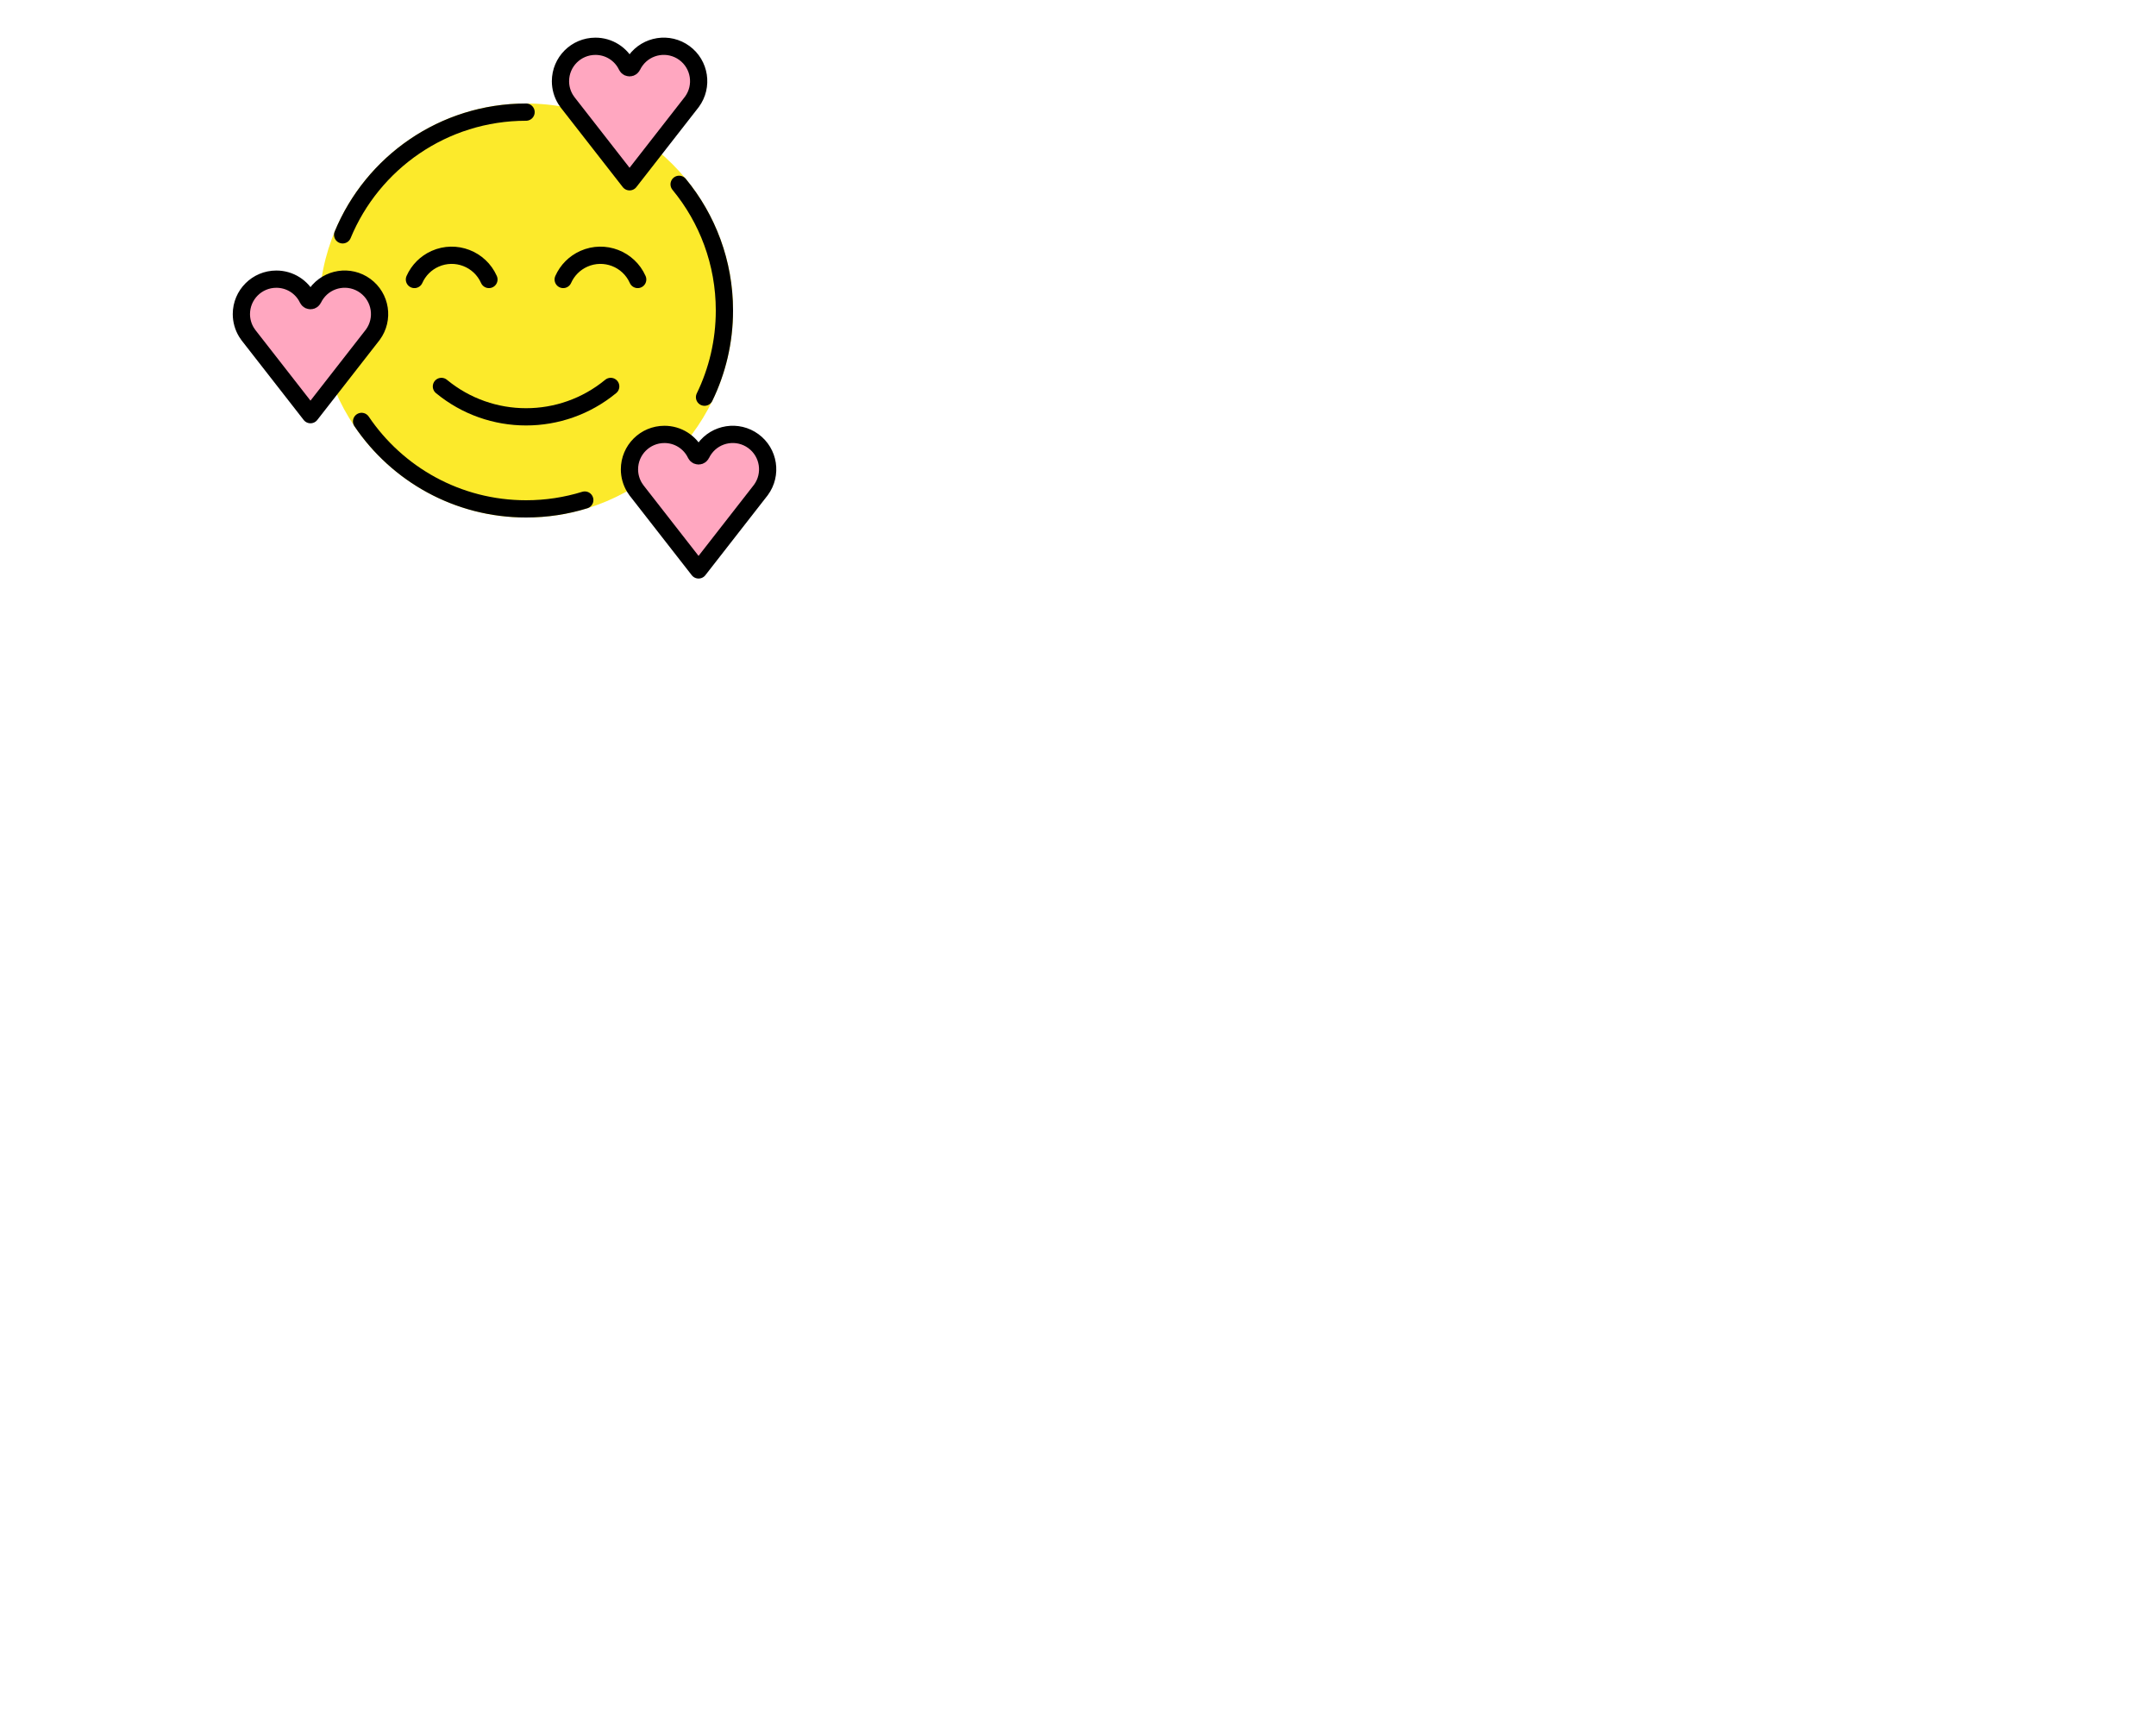
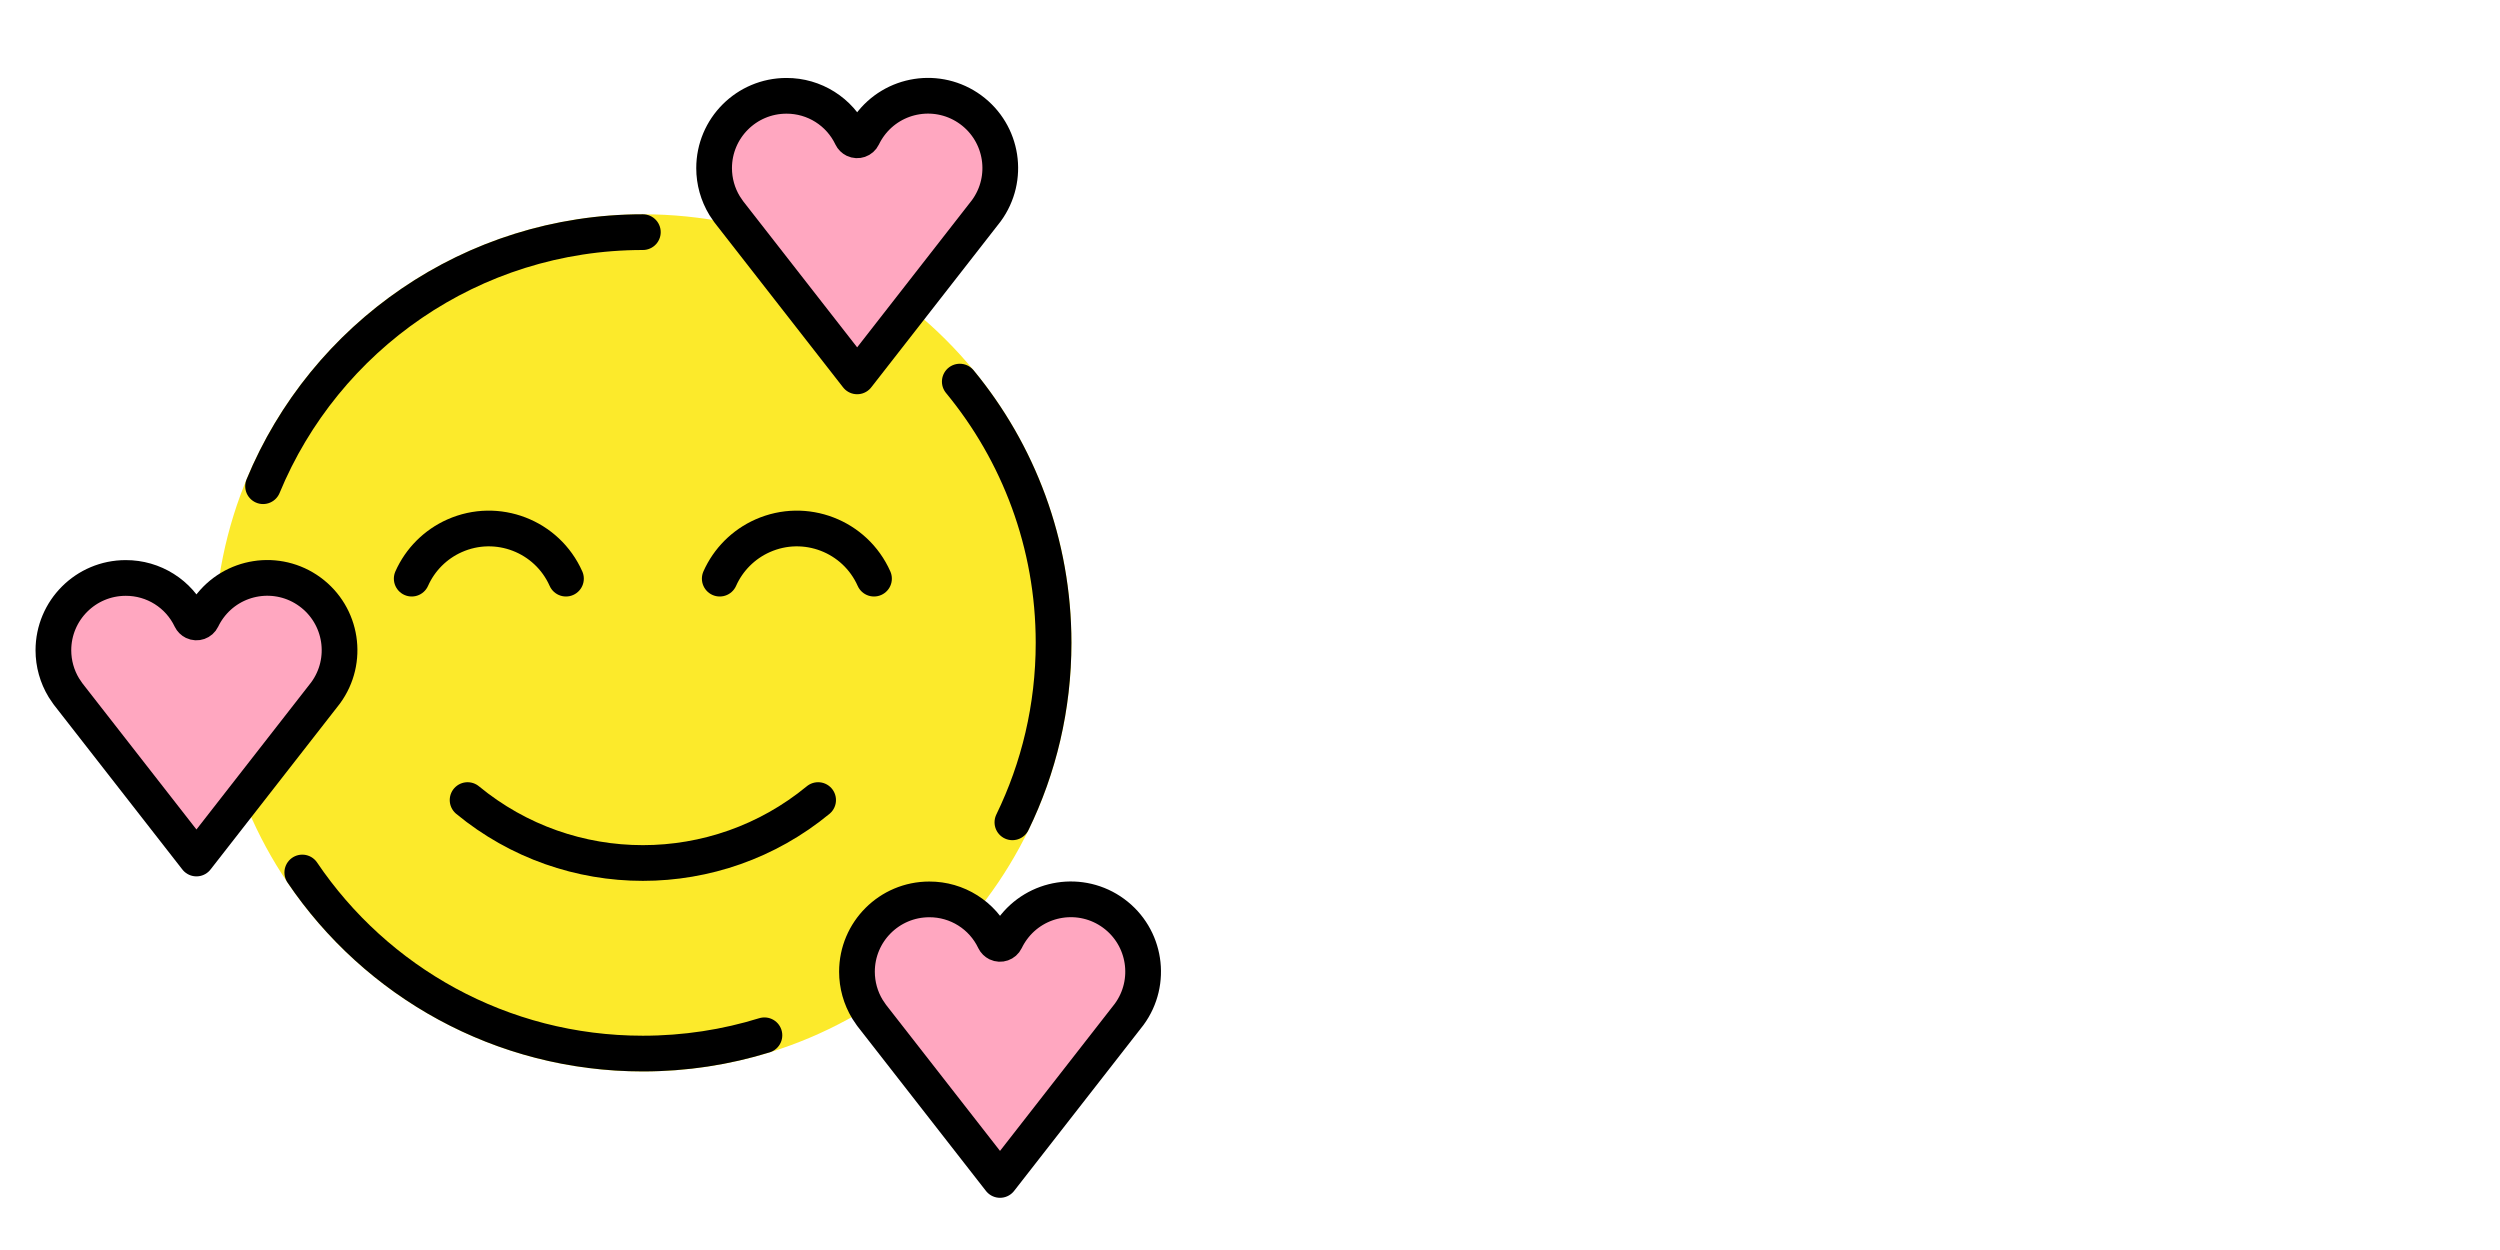
- <svg xmlns="http://www.w3.org/2000/svg" id="emoji" viewBox="0 0 200 200" width="500" height="400">
+ <svg xmlns="http://www.w3.org/2000/svg" id="emoji" viewBox="0 0 140 70">
  <rect id="my-rect" fill="#e5f9ff" x="0" y="0" rx="20" ry="20" />
  <g id="color">
    <circle cx="36" cy="36" r="24" fill="#FCEA2B" />
    <path fill="#FFA7C0" d="M11.319,34.66c-0.084,0.175-0.294,0.248-0.469,0.164c-0.071-0.035-0.129-0.092-0.164-0.164 c-0.97-2.014-3.39-2.86-5.404-1.89c-2.014,0.97-2.86,3.39-1.89,5.404 c0.106,0.221,0.232,0.431,0.377,0.629l7.233,9.275l7.191-9.218l0.232-0.342c1.162-1.91,0.555-4.4-1.355-5.562 s-4.4-0.555-5.562,1.355C11.44,34.423,11.376,34.54,11.319,34.66z" />
    <path fill="#FFA7C0" d="M48.319,7.66c-0.084,0.175-0.294,0.248-0.469,0.164C47.778,7.789,47.72,7.731,47.686,7.66 c-0.97-2.014-3.39-2.86-5.404-1.89s-2.86,3.39-1.89,5.404c0.106,0.221,0.232,0.431,0.377,0.629 l7.233,9.275l7.191-9.218l0.232-0.342c1.162-1.91,0.555-4.4-1.355-5.562c-1.91-1.162-4.4-0.555-5.562,1.355 C48.44,7.423,48.376,7.54,48.319,7.66z" />
    <path fill="#FFA7C0" d="M56.319,52.66c-0.084,0.175-0.294,0.248-0.469,0.164c-0.071-0.035-0.129-0.092-0.164-0.164 c-0.97-2.014-3.39-2.86-5.404-1.89c-2.014,0.97-2.86,3.39-1.89,5.404 c0.106,0.221,0.232,0.431,0.377,0.629l7.233,9.275l7.191-9.218l0.232-0.342c1.162-1.91,0.555-4.4-1.355-5.562 c-1.91-1.162-4.4-0.555-5.562,1.355C56.44,52.423,56.376,52.54,56.319,52.66z" />
  </g>
  <g id="line">
    <path fill="none" stroke="#000000" stroke-linecap="round" stroke-linejoin="round" stroke-width="2" d="M45.815,44.804 c-5.7,4.699-13.93,4.699-19.63,0" />
    <path fill="none" stroke="#000000" stroke-linecap="round" stroke-linejoin="round" stroke-width="2" d="M52.04,50.366 c-2.237,0-4.05,1.813-4.05,4.05c0,0.741,0.203,1.468,0.588,2.101l0.232,0.342l7.191,9.218l7.233-9.275 c1.32-1.804,0.928-4.337-0.876-5.658c-1.804-1.32-4.337-0.928-5.658,0.876 c-0.147,0.201-0.275,0.415-0.383,0.639c-0.084,0.175-0.294,0.248-0.469,0.164 c-0.071-0.035-0.129-0.092-0.164-0.164C55.017,51.254,53.597,50.36,52.04,50.366z" />
    <path fill="none" stroke="#000000" stroke-linecap="round" stroke-linejoin="round" stroke-width="2" d="M7.04,32.366 c-2.237,0-4.05,1.813-4.05,4.05c0,0.741,0.203,1.468,0.588,2.101l0.232,0.342l7.191,9.218l7.233-9.275 c1.32-1.804,0.928-4.337-0.876-5.658s-4.337-0.928-5.658,0.876c-0.147,0.201-0.275,0.415-0.383,0.639 c-0.084,0.175-0.294,0.248-0.469,0.164c-0.071-0.035-0.129-0.092-0.164-0.164 C10.017,33.254,8.597,32.36,7.04,32.366z" />
    <path fill="none" stroke="#000000" stroke-linecap="round" stroke-linejoin="round" stroke-width="2" d="M44.04,5.366 c-2.237,0-4.05,1.813-4.05,4.05c0,0.741,0.203,1.468,0.588,2.101l0.232,0.342l7.191,9.218l7.233-9.275 c1.32-1.804,0.928-4.337-0.876-5.658c-1.804-1.32-4.337-0.928-5.658,0.876 c-0.147,0.201-0.275,0.415-0.383,0.639c-0.084,0.175-0.294,0.248-0.469,0.164 c-0.071-0.035-0.129-0.092-0.164-0.164C47.017,6.254,45.597,5.36,44.04,5.366z" />
    <path fill="none" stroke="#000000" stroke-linecap="round" stroke-linejoin="round" stroke-width="2" d="M42.808,57.976 C40.656,58.642,38.37,59,36,59c-7.939,0-14.939-4.022-19.072-10.14" />
    <path fill="none" stroke="#000000" stroke-linecap="round" stroke-linejoin="round" stroke-width="2" d="M53.748,21.37 C57.029,25.346,59,30.443,59,36c0,3.603-0.829,7.013-2.306,10.05" />
    <path fill="none" stroke="#000000" stroke-linecap="round" stroke-linejoin="round" stroke-width="2" d="M14.732,27.227 C18.181,18.877,26.404,13,36,13" />
    <path fill="none" stroke="#000000" stroke-linecap="round" stroke-miterlimit="10" stroke-width="2" d="M31.694,32.404 c-1.06-2.385-3.853-3.46-6.238-2.4c-1.07,0.475-1.925,1.331-2.4,2.4" />
    <path fill="none" stroke="#000000" stroke-linecap="round" stroke-miterlimit="10" stroke-width="2" d="M48.944,32.404 c-1.06-2.385-3.853-3.46-6.238-2.4c-1.07,0.475-1.925,1.331-2.4,2.4" />
  </g>
-   <text id="my-text" x="63" y="45" font-size="22" />
+   <text id="my-text" />
</svg>
